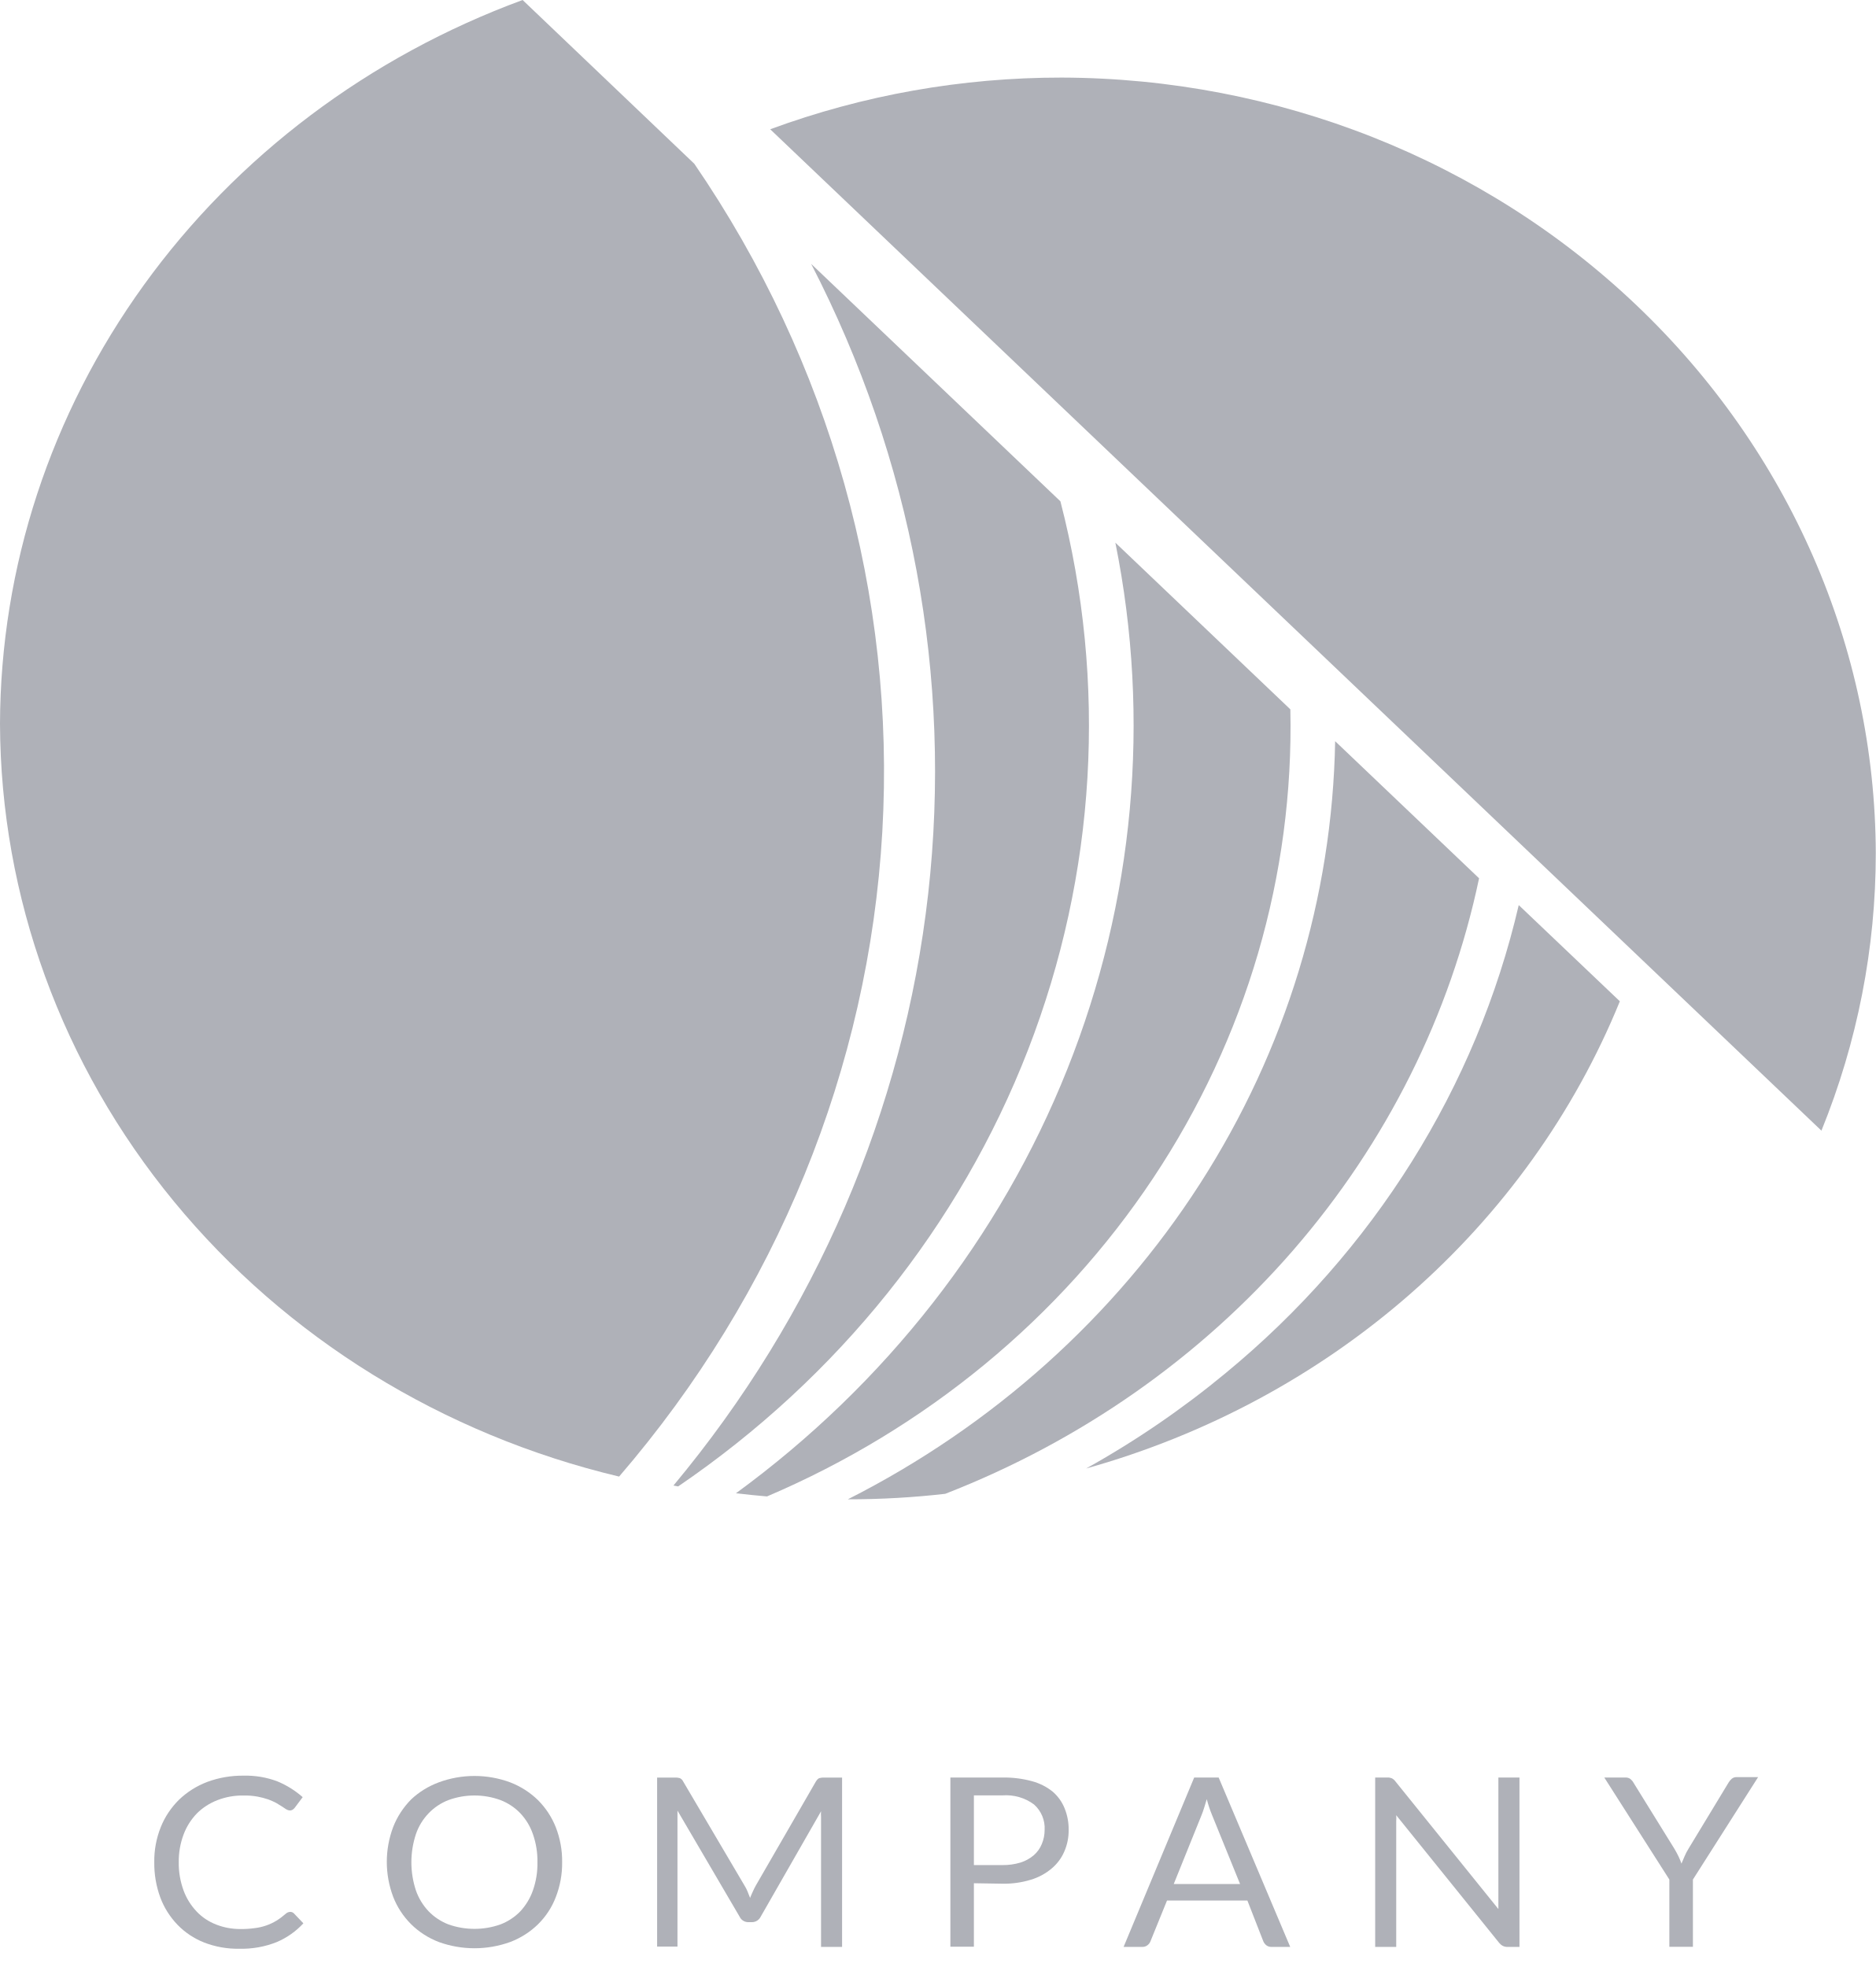
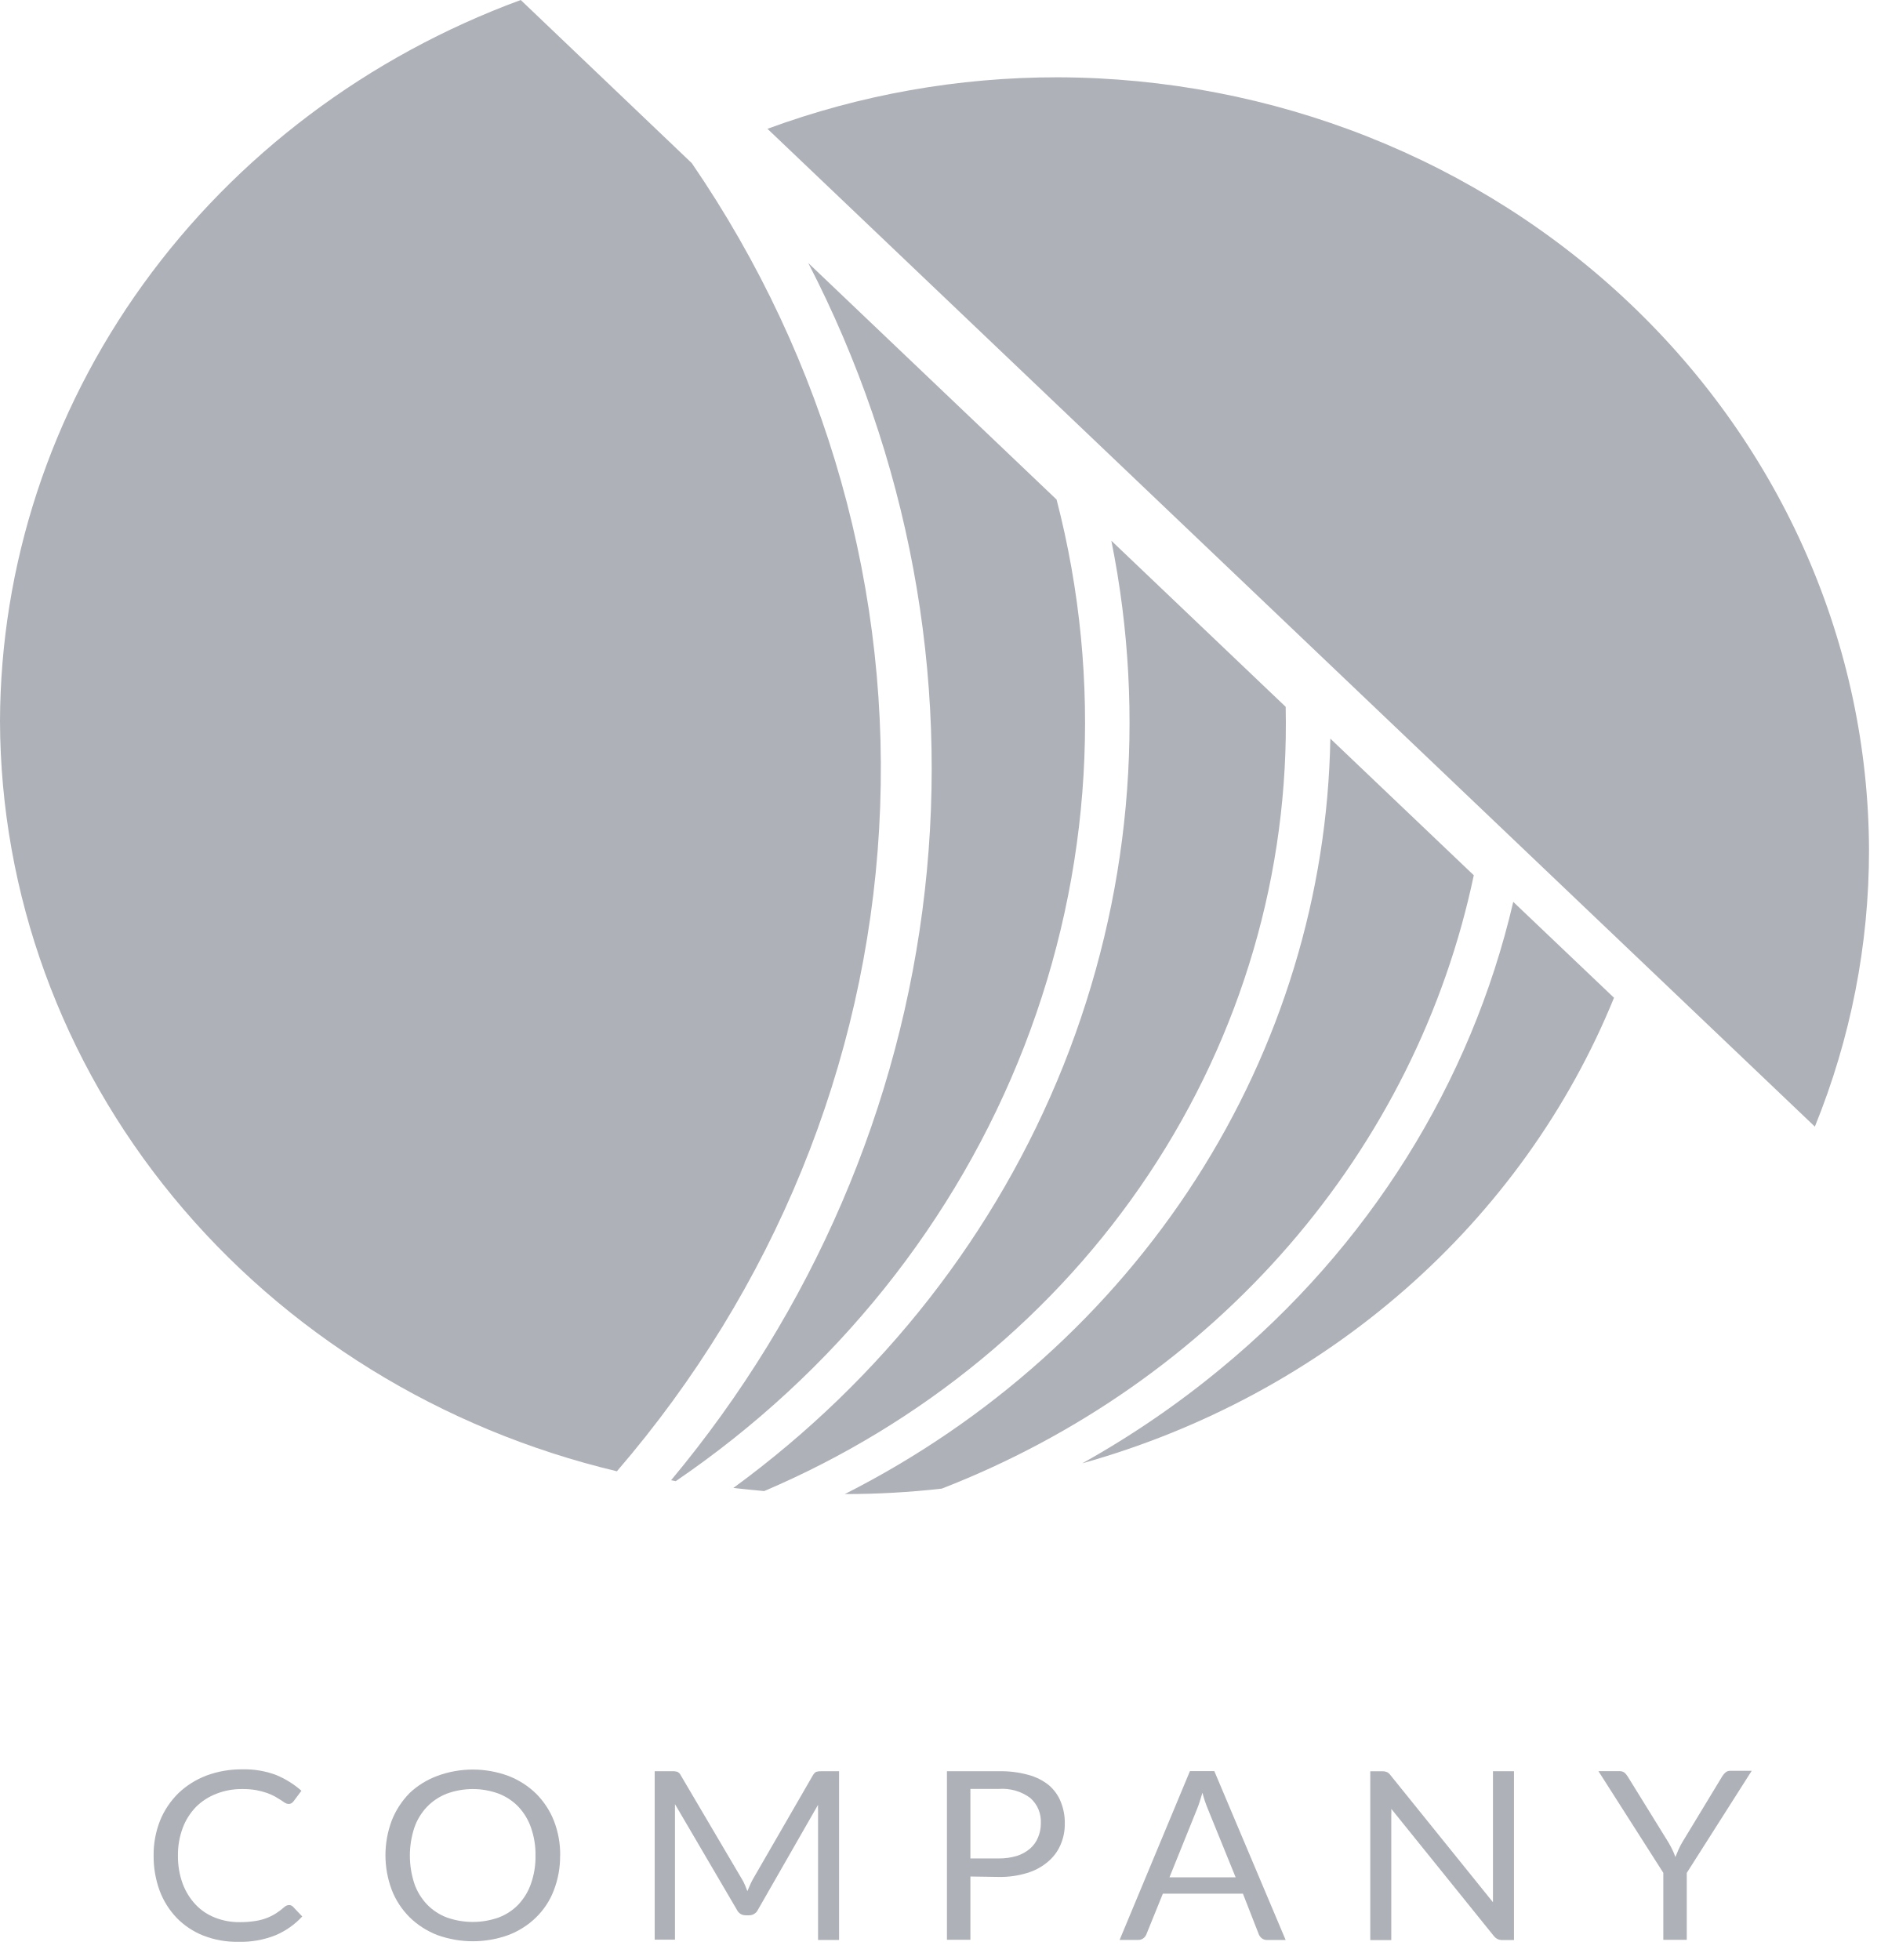
- <svg xmlns="http://www.w3.org/2000/svg" width="41" height="43" viewBox="0 0 41 43" fill="none">
-   <path d="M6.345 41.795C6.36 41.795 6.375 41.798 6.389 41.804C6.403 41.81 6.415 41.818 6.425 41.829L6.631 42.045C6.471 42.219 6.274 42.359 6.052 42.454C5.793 42.558 5.513 42.608 5.232 42.601C4.967 42.606 4.705 42.559 4.46 42.464C4.239 42.376 4.041 42.244 3.879 42.076C3.713 41.903 3.585 41.7 3.503 41.478C3.413 41.232 3.369 40.972 3.372 40.711C3.368 40.449 3.416 40.188 3.514 39.942C3.603 39.719 3.739 39.516 3.912 39.344C4.088 39.175 4.298 39.042 4.53 38.954C4.783 38.86 5.053 38.814 5.324 38.817C5.577 38.811 5.828 38.853 6.063 38.942C6.266 39.026 6.453 39.143 6.616 39.287L6.443 39.518C6.431 39.534 6.417 39.548 6.399 39.559C6.379 39.573 6.355 39.579 6.33 39.577C6.303 39.575 6.278 39.566 6.255 39.552L6.163 39.491L6.034 39.412C5.979 39.383 5.921 39.358 5.862 39.336C5.786 39.31 5.707 39.29 5.628 39.275C5.527 39.257 5.424 39.249 5.322 39.251C5.126 39.248 4.932 39.283 4.751 39.353C4.582 39.419 4.429 39.517 4.303 39.643C4.175 39.776 4.076 39.933 4.013 40.103C3.94 40.298 3.904 40.504 3.907 40.711C3.904 40.921 3.94 41.13 4.013 41.329C4.075 41.498 4.172 41.654 4.298 41.787C4.416 41.912 4.562 42.009 4.725 42.072C4.893 42.138 5.073 42.171 5.255 42.17C5.36 42.171 5.465 42.165 5.569 42.15C5.738 42.13 5.901 42.074 6.045 41.986C6.117 41.941 6.184 41.89 6.248 41.834C6.274 41.81 6.309 41.796 6.345 41.795Z" fill="#AFB1B8" />
-   <path d="M12.287 40.711C12.29 40.971 12.243 41.229 12.148 41.473C12.064 41.694 11.932 41.896 11.761 42.065C11.589 42.234 11.382 42.366 11.153 42.453C10.649 42.636 10.092 42.636 9.589 42.453C9.361 42.365 9.155 42.232 8.985 42.064C8.813 41.892 8.68 41.688 8.594 41.466C8.408 40.972 8.408 40.432 8.594 39.939C8.681 39.716 8.814 39.512 8.985 39.338C9.157 39.175 9.363 39.048 9.589 38.964C10.092 38.777 10.65 38.777 11.153 38.964C11.381 39.052 11.588 39.185 11.76 39.353C11.929 39.523 12.061 39.724 12.148 39.944C12.243 40.189 12.291 40.449 12.287 40.711ZM11.747 40.711C11.751 40.503 11.718 40.296 11.649 40.098C11.592 39.929 11.498 39.773 11.374 39.64C11.253 39.514 11.105 39.415 10.939 39.351C10.573 39.217 10.168 39.217 9.802 39.351C9.637 39.415 9.488 39.514 9.368 39.64C9.242 39.772 9.147 39.928 9.09 40.098C8.959 40.497 8.959 40.925 9.09 41.324C9.148 41.493 9.243 41.649 9.368 41.782C9.489 41.907 9.637 42.005 9.802 42.069C10.169 42.199 10.573 42.199 10.939 42.069C11.105 42.005 11.253 41.907 11.374 41.782C11.497 41.648 11.591 41.492 11.649 41.324C11.718 41.126 11.751 40.919 11.747 40.711Z" fill="#AFB1B8" />
-   <path d="M16.341 41.353L16.395 41.49C16.415 41.441 16.433 41.397 16.454 41.353C16.474 41.307 16.496 41.262 16.521 41.218L17.835 38.942C17.861 38.903 17.884 38.878 17.91 38.871C17.945 38.861 17.981 38.857 18.018 38.859H18.406V42.561H17.946V39.839C17.946 39.804 17.946 39.765 17.946 39.724C17.943 39.681 17.943 39.639 17.946 39.596L16.624 41.905C16.607 41.939 16.58 41.968 16.546 41.989C16.513 42.009 16.473 42.02 16.433 42.02H16.359C16.319 42.02 16.279 42.01 16.246 41.989C16.212 41.969 16.185 41.939 16.169 41.905L14.808 39.581C14.808 39.626 14.808 39.67 14.808 39.714C14.808 39.758 14.808 39.797 14.808 39.831V42.554H14.363V38.859H14.751C14.788 38.857 14.824 38.861 14.859 38.871C14.891 38.886 14.917 38.911 14.931 38.942L16.274 41.221C16.3 41.263 16.323 41.307 16.341 41.353Z" fill="#AFB1B8" />
-   <path d="M21.287 41.169V42.556H20.773V38.858H21.92C22.136 38.855 22.352 38.882 22.56 38.939C22.727 38.984 22.881 39.063 23.013 39.17C23.127 39.27 23.215 39.394 23.27 39.532C23.331 39.683 23.361 39.844 23.358 40.005C23.36 40.167 23.328 40.328 23.262 40.478C23.201 40.62 23.106 40.747 22.985 40.848C22.853 40.959 22.698 41.043 22.529 41.093C22.329 41.154 22.12 41.183 21.91 41.179L21.287 41.169ZM21.287 40.772H21.91C22.045 40.774 22.179 40.755 22.308 40.716C22.415 40.682 22.512 40.628 22.596 40.557C22.674 40.489 22.733 40.405 22.771 40.312C22.813 40.213 22.834 40.107 22.833 40C22.839 39.898 22.821 39.795 22.781 39.699C22.741 39.603 22.68 39.517 22.601 39.447C22.405 39.3 22.158 39.23 21.91 39.248H21.287V40.772Z" fill="#AFB1B8" />
-   <path d="M28.201 42.561H27.795C27.754 42.563 27.714 42.55 27.681 42.527C27.652 42.504 27.629 42.474 27.614 42.441L27.265 41.547H25.508L25.145 42.441C25.132 42.474 25.11 42.502 25.081 42.524C25.048 42.55 25.007 42.562 24.965 42.561H24.559L26.102 38.858H26.637L28.201 42.561ZM25.655 41.186H27.105L26.493 39.679C26.446 39.566 26.408 39.45 26.377 39.331L26.318 39.525C26.3 39.584 26.28 39.638 26.262 39.682L25.655 41.186Z" fill="#AFB1B8" />
-   <path d="M30.423 38.875C30.454 38.892 30.48 38.914 30.5 38.942L32.751 41.733C32.751 41.689 32.751 41.645 32.751 41.603C32.751 41.561 32.751 41.52 32.751 41.48V38.858H33.212V42.561H32.954C32.918 42.562 32.882 42.555 32.849 42.539C32.817 42.522 32.789 42.498 32.767 42.471L30.518 39.682C30.521 39.724 30.521 39.767 30.518 39.809C30.518 39.851 30.518 39.888 30.518 39.922V42.561H30.058V38.858H30.331C30.363 38.857 30.394 38.863 30.423 38.875Z" fill="#AFB1B8" />
-   <path d="M37.003 41.088V42.559H36.488V41.088L35.066 38.858H35.526C35.566 38.856 35.605 38.867 35.637 38.89C35.665 38.914 35.689 38.942 35.706 38.974L36.596 40.412C36.633 40.473 36.663 40.53 36.689 40.584C36.715 40.638 36.735 40.689 36.753 40.74L36.82 40.581C36.845 40.523 36.874 40.466 36.908 40.412L37.785 38.964C37.803 38.935 37.826 38.908 37.852 38.885C37.882 38.86 37.922 38.847 37.962 38.849H38.428L37.003 41.088Z" fill="#AFB1B8" />
-   <path d="M16.086 32.644C16.31 32.671 16.536 32.693 16.765 32.713C20.236 31.234 23.172 28.813 25.206 25.753C27.241 22.692 28.283 19.129 28.204 15.507L24.379 11.863C25.157 15.719 24.793 19.705 23.328 23.375C21.864 27.045 19.356 30.255 16.086 32.644Z" fill="#AFB1B8" />
-   <path d="M14.72 32.475L14.823 32.494C18.317 30.113 20.982 26.788 22.471 22.949C23.96 19.11 24.206 14.933 23.178 10.959L17.73 5.769C19.933 10.035 20.82 14.81 20.288 19.537C19.755 24.265 17.824 28.751 14.72 32.475Z" fill="#AFB1B8" />
-   <path d="M33.196 19.786C32.271 23.765 30.023 27.354 26.786 30.02C25.841 30.802 24.822 31.5 23.741 32.102C26.376 31.365 28.799 30.06 30.821 28.289C32.843 26.518 34.412 24.328 35.406 21.889L33.196 19.786Z" fill="#AFB1B8" />
-   <path d="M32.329 19.2L29.183 16.203C29.123 19.62 28.104 22.959 26.231 25.874C24.358 28.788 21.699 31.172 18.532 32.776H18.548C19.253 32.776 19.959 32.736 20.66 32.656C23.619 31.505 26.234 29.674 28.27 27.326C30.306 24.978 31.701 22.186 32.329 19.2Z" fill="#AFB1B8" />
-   <path d="M15.176 3.58L11.423 0C8.068 1.235 5.183 3.406 3.145 6.23C1.107 9.053 0.01 12.397 0 15.823H0C0.013 19.61 1.35 23.284 3.801 26.264C6.252 29.245 9.676 31.361 13.532 32.279C16.974 28.284 18.989 23.347 19.285 18.186C19.58 13.025 18.141 7.909 15.176 3.58Z" fill="#AFB1B8" />
-   <path d="M41 18.649C40.986 14.157 39.107 9.852 35.773 6.676C32.439 3.499 27.921 1.709 23.206 1.696C21.027 1.694 18.867 2.077 16.835 2.826L39.812 24.717C40.598 22.782 41.001 20.724 41 18.649Z" fill="#AFB1B8" />
+ <svg xmlns="http://www.w3.org/2000/svg" version="1.1" width="31" height="32" viewBox="0 0 31 32">
+   <path fill="#afb1b8" d="M4.722 31.103c0.011 0 0.022 0.003 0.032 0.007s0.019 0.011 0.027 0.018l0.153 0.161c-0.119 0.13-0.266 0.234-0.431 0.305-0.193 0.077-0.401 0.115-0.611 0.109-0.197 0.004-0.392-0.031-0.574-0.102-0.164-0.065-0.312-0.164-0.433-0.288-0.123-0.129-0.218-0.28-0.279-0.445-0.067-0.184-0.1-0.377-0.098-0.571-0.003-0.195 0.033-0.39 0.105-0.573 0.067-0.166 0.168-0.317 0.297-0.445 0.131-0.126 0.287-0.224 0.459-0.29 0.189-0.070 0.389-0.104 0.591-0.102 0.188-0.004 0.375 0.027 0.549 0.093 0.152 0.063 0.291 0.15 0.412 0.257l-0.128 0.171c-0.009 0.012-0.020 0.023-0.033 0.031-0.015 0.010-0.033 0.014-0.052 0.013-0.020-0.001-0.039-0.008-0.056-0.018l-0.069-0.046-0.096-0.058c-0.041-0.022-0.084-0.041-0.128-0.057-0.057-0.019-0.115-0.035-0.174-0.046-0.075-0.013-0.151-0.019-0.228-0.018-0.146-0.002-0.29 0.024-0.425 0.077-0.126 0.048-0.239 0.122-0.333 0.215-0.095 0.099-0.169 0.216-0.216 0.343-0.054 0.145-0.080 0.298-0.078 0.452-0.002 0.156 0.024 0.312 0.078 0.46 0.047 0.126 0.119 0.242 0.212 0.341 0.088 0.093 0.196 0.165 0.318 0.212 0.125 0.049 0.259 0.074 0.394 0.073 0.078 0.001 0.156-0.004 0.234-0.015 0.126-0.015 0.247-0.056 0.354-0.122 0.054-0.034 0.104-0.072 0.151-0.113 0.020-0.018 0.046-0.028 0.073-0.029z" />
+   <path fill="#afb1b8" d="M9.144 30.296c0.002 0.194-0.033 0.386-0.103 0.567-0.062 0.165-0.161 0.315-0.288 0.44s-0.282 0.224-0.452 0.289c-0.375 0.136-0.789 0.136-1.164 0-0.169-0.066-0.323-0.165-0.45-0.29-0.128-0.128-0.227-0.279-0.291-0.445-0.138-0.367-0.138-0.769 0-1.136 0.065-0.166 0.164-0.317 0.291-0.447 0.128-0.121 0.281-0.216 0.45-0.279 0.374-0.139 0.79-0.139 1.164 0 0.17 0.066 0.324 0.165 0.452 0.29 0.126 0.127 0.224 0.276 0.289 0.44 0.071 0.183 0.106 0.376 0.103 0.571zM8.742 30.296c0.003-0.155-0.022-0.309-0.073-0.456-0.043-0.126-0.113-0.242-0.205-0.341-0.090-0.094-0.2-0.167-0.323-0.215-0.272-0.1-0.574-0.1-0.846 0-0.123 0.048-0.234 0.121-0.324 0.215-0.093 0.098-0.164 0.215-0.207 0.341-0.097 0.297-0.097 0.615 0 0.912 0.043 0.126 0.114 0.242 0.207 0.341 0.090 0.093 0.2 0.166 0.324 0.213 0.273 0.097 0.573 0.097 0.846 0 0.123-0.047 0.234-0.12 0.323-0.213 0.092-0.099 0.162-0.215 0.205-0.341 0.051-0.147 0.076-0.301 0.073-0.456z" />
+   <path fill="#afb1b8" d="M12.161 30.774l0.040 0.102c0.015-0.036 0.029-0.069 0.044-0.102 0.015-0.034 0.031-0.068 0.050-0.1l0.978-1.694c0.019-0.029 0.036-0.047 0.056-0.053 0.026-0.008 0.053-0.011 0.080-0.009h0.289v2.755h-0.343v-2.026c0-0.026 0-0.055 0-0.086-0.002-0.032-0.002-0.063 0-0.095l-0.984 1.718c-0.012 0.026-0.033 0.047-0.058 0.063s-0.054 0.023-0.084 0.023h-0.056c-0.030 0-0.059-0.007-0.084-0.023s-0.045-0.037-0.057-0.063l-1.013-1.729c0 0.033 0 0.066 0 0.099s0 0.062 0 0.088v2.026h-0.331v-2.75h0.289c0.027-0.002 0.054 0.002 0.080 0.009 0.024 0.011 0.043 0.030 0.054 0.053l0.999 1.696c0.020 0.031 0.036 0.064 0.050 0.098z" />
+   <path fill="#afb1b8" d="M15.842 30.638v1.032h-0.383v-2.752h0.854c0.161-0.003 0.322 0.017 0.477 0.060 0.124 0.033 0.239 0.092 0.337 0.171 0.085 0.075 0.151 0.167 0.191 0.27 0.045 0.112 0.067 0.232 0.065 0.352 0.002 0.121-0.022 0.24-0.071 0.352-0.046 0.106-0.117 0.2-0.207 0.275-0.098 0.083-0.214 0.145-0.339 0.182-0.149 0.045-0.305 0.067-0.461 0.064l-0.463-0.007zM15.842 30.342h0.463c0.101 0.001 0.201-0.013 0.297-0.042 0.079-0.025 0.152-0.066 0.214-0.119 0.058-0.050 0.102-0.113 0.13-0.182 0.031-0.074 0.047-0.152 0.046-0.232 0.004-0.076-0.009-0.153-0.038-0.224s-0.075-0.135-0.134-0.188c-0.146-0.109-0.33-0.162-0.515-0.148h-0.463v1.134z" />
+   <path fill="#afb1b8" d="M20.987 31.673h-0.302c-0.030 0.001-0.060-0.008-0.084-0.026-0.022-0.017-0.039-0.039-0.050-0.064l-0.26-0.666h-1.307l-0.27 0.666c-0.010 0.024-0.026 0.046-0.048 0.062-0.024 0.019-0.055 0.028-0.086 0.027h-0.302l1.148-2.756h0.398l1.164 2.756zM19.092 30.65h1.080l-0.456-1.122c-0.035-0.084-0.064-0.171-0.086-0.259l-0.044 0.144c-0.013 0.044-0.029 0.084-0.042 0.117l-0.452 1.12z" />
+   <path fill="#afb1b8" d="M22.641 28.931c0.023 0.012 0.043 0.029 0.057 0.049l1.675 2.077c0-0.033 0-0.066 0-0.097s0-0.062 0-0.091v-1.951h0.343v2.756h-0.191c-0.027 0.001-0.054-0.005-0.078-0.016-0.024-0.013-0.044-0.030-0.061-0.051l-1.673-2.075c0.002 0.032 0.002 0.063 0 0.095 0 0.031 0 0.058 0 0.084v1.964h-0.343v-2.756h0.203c0.024-0.001 0.047 0.004 0.069 0.013z" />
+   <path fill="#afb1b8" d="M27.537 30.577v1.094h-0.383v-1.094l-1.059-1.66h0.343c0.029-0.002 0.059 0.007 0.082 0.024 0.021 0.018 0.038 0.039 0.052 0.062l0.662 1.071c0.027 0.046 0.050 0.088 0.069 0.128s0.034 0.078 0.048 0.117l0.050-0.119c0.019-0.043 0.040-0.085 0.065-0.126l0.653-1.078c0.014-0.021 0.030-0.041 0.050-0.058 0.023-0.019 0.052-0.029 0.082-0.027h0.346l-1.060 1.667z" />
+   <path fill="#afb1b8" d="M11.971 24.293c0.167 0.020 0.335 0.036 0.505 0.051 2.583-1.101 4.768-2.902 6.282-5.18s2.29-4.929 2.231-7.624l-2.846-2.712c0.579 2.869 0.308 5.836-0.782 8.567s-2.956 5.12-5.389 6.898z" />
+   <path fill="#afb1b8" d="M10.955 24.167l0.077 0.015c2.6-1.772 4.583-4.247 5.691-7.104s1.292-5.965 0.526-8.922l-4.054-3.862c1.64 3.175 2.3 6.728 1.903 10.246s-1.833 6.857-4.143 9.628z" />
+   <path fill="#afb1b8" d="M24.704 14.725c-0.689 2.961-2.362 5.632-4.77 7.616-0.703 0.582-1.462 1.101-2.266 1.55 1.961-0.549 3.764-1.52 5.269-2.838s2.672-2.947 3.412-4.763l-1.644-1.565z" />
+   <path fill="#afb1b8" d="M24.059 14.289l-2.341-2.23c-0.045 2.543-0.803 5.028-2.197 7.197s-3.372 3.943-5.729 5.137h0.011c0.525-0 1.050-0.030 1.572-0.089 2.203-0.857 4.148-2.219 5.664-3.967s2.553-3.825 3.021-6.047z" />
+   <path fill="#afb1b8" d="M11.294 2.664l-2.793-2.664c-2.497 0.919-4.644 2.535-6.161 4.636s-2.332 4.589-2.34 7.139v0c0.009 2.818 1.005 5.552 2.829 7.77s4.372 3.793 7.242 4.476c2.561-2.973 4.061-6.647 4.281-10.488s-0.851-7.648-3.058-10.869z" />
+   <path fill="#afb1b8" d="M30.512 13.878c-0.010-3.343-1.409-6.546-3.89-8.91s-5.843-3.696-9.352-3.706c-1.621-0.002-3.229 0.283-4.741 0.841l17.099 16.291c0.585-1.44 0.885-2.971 0.884-4.515z" />
</svg>
